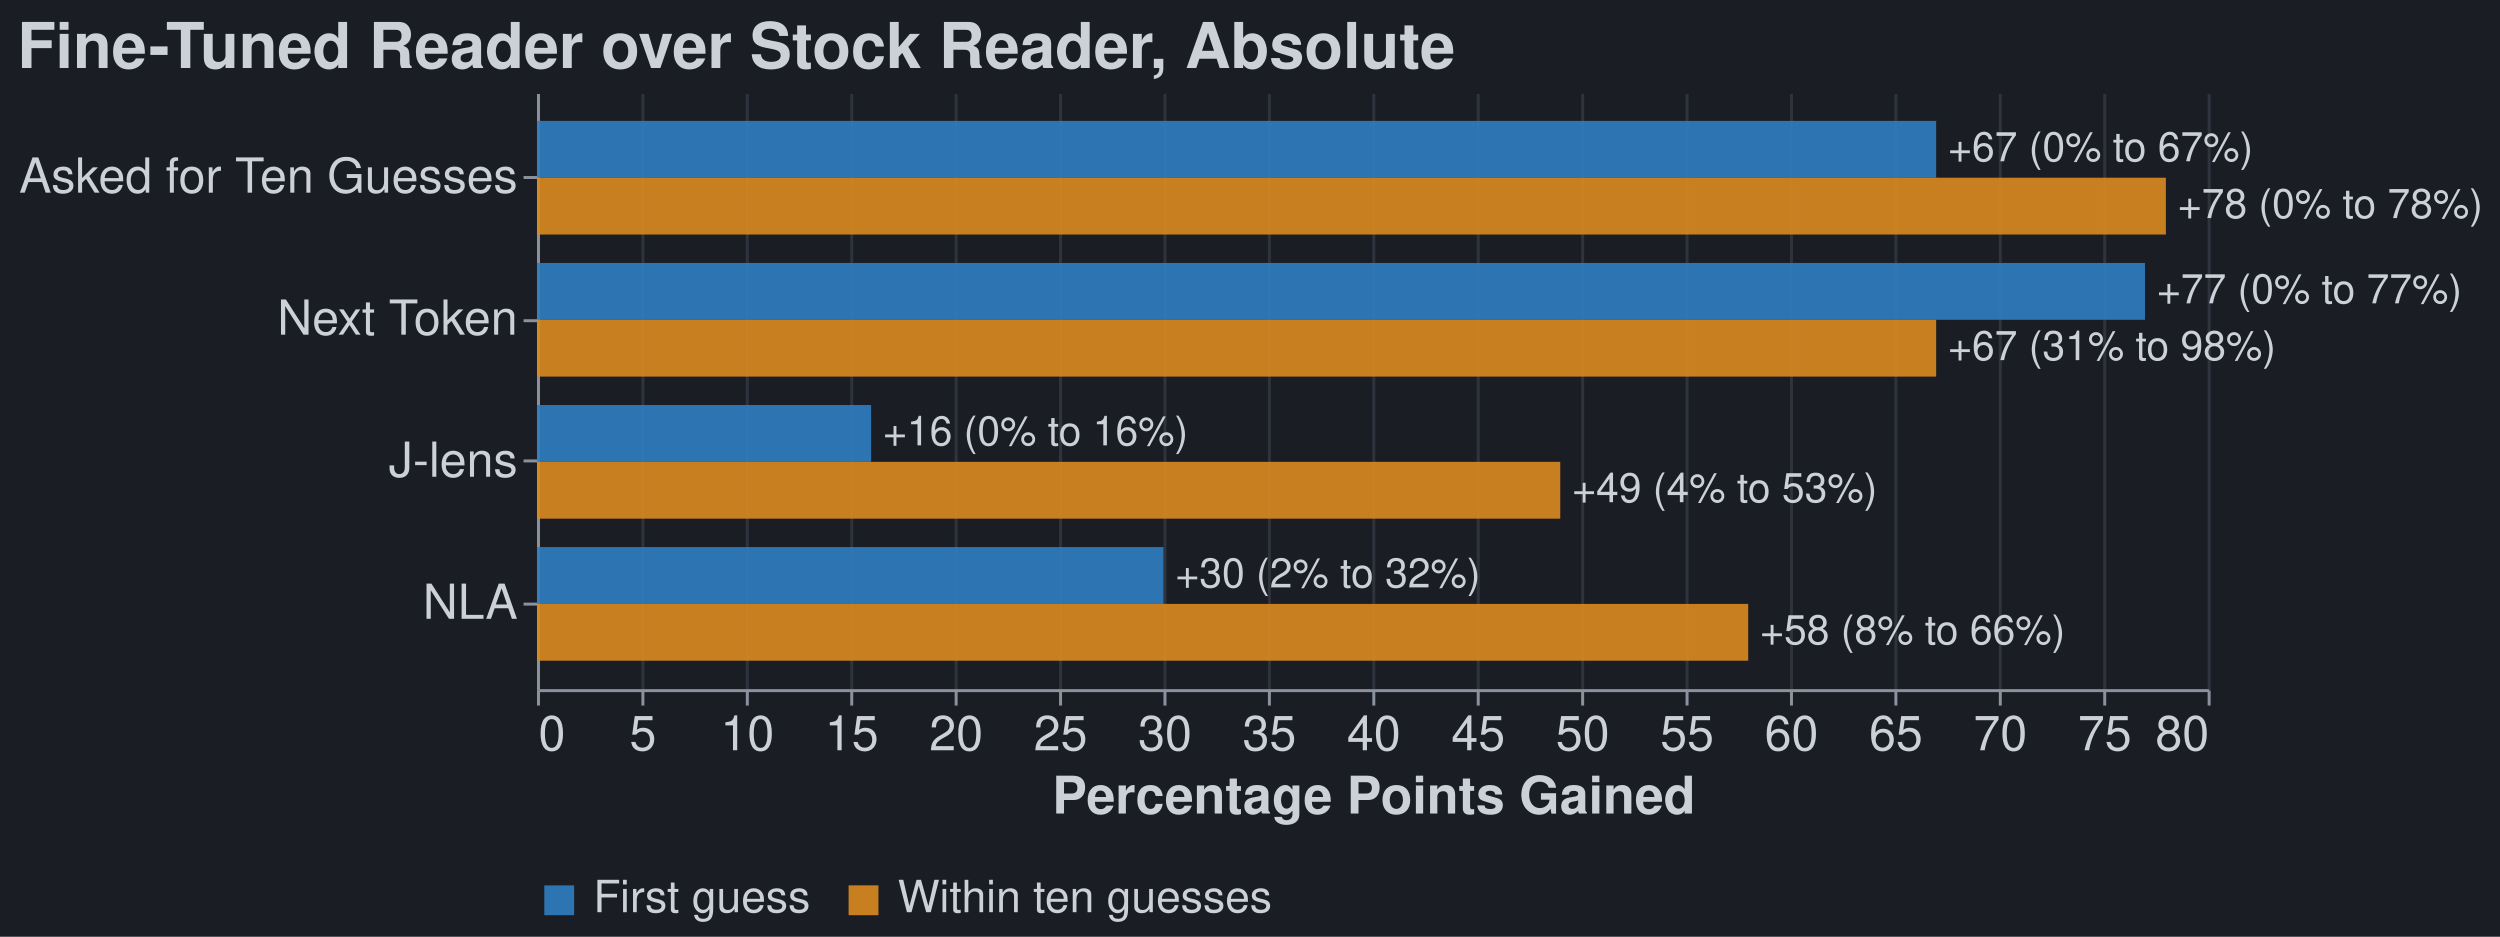
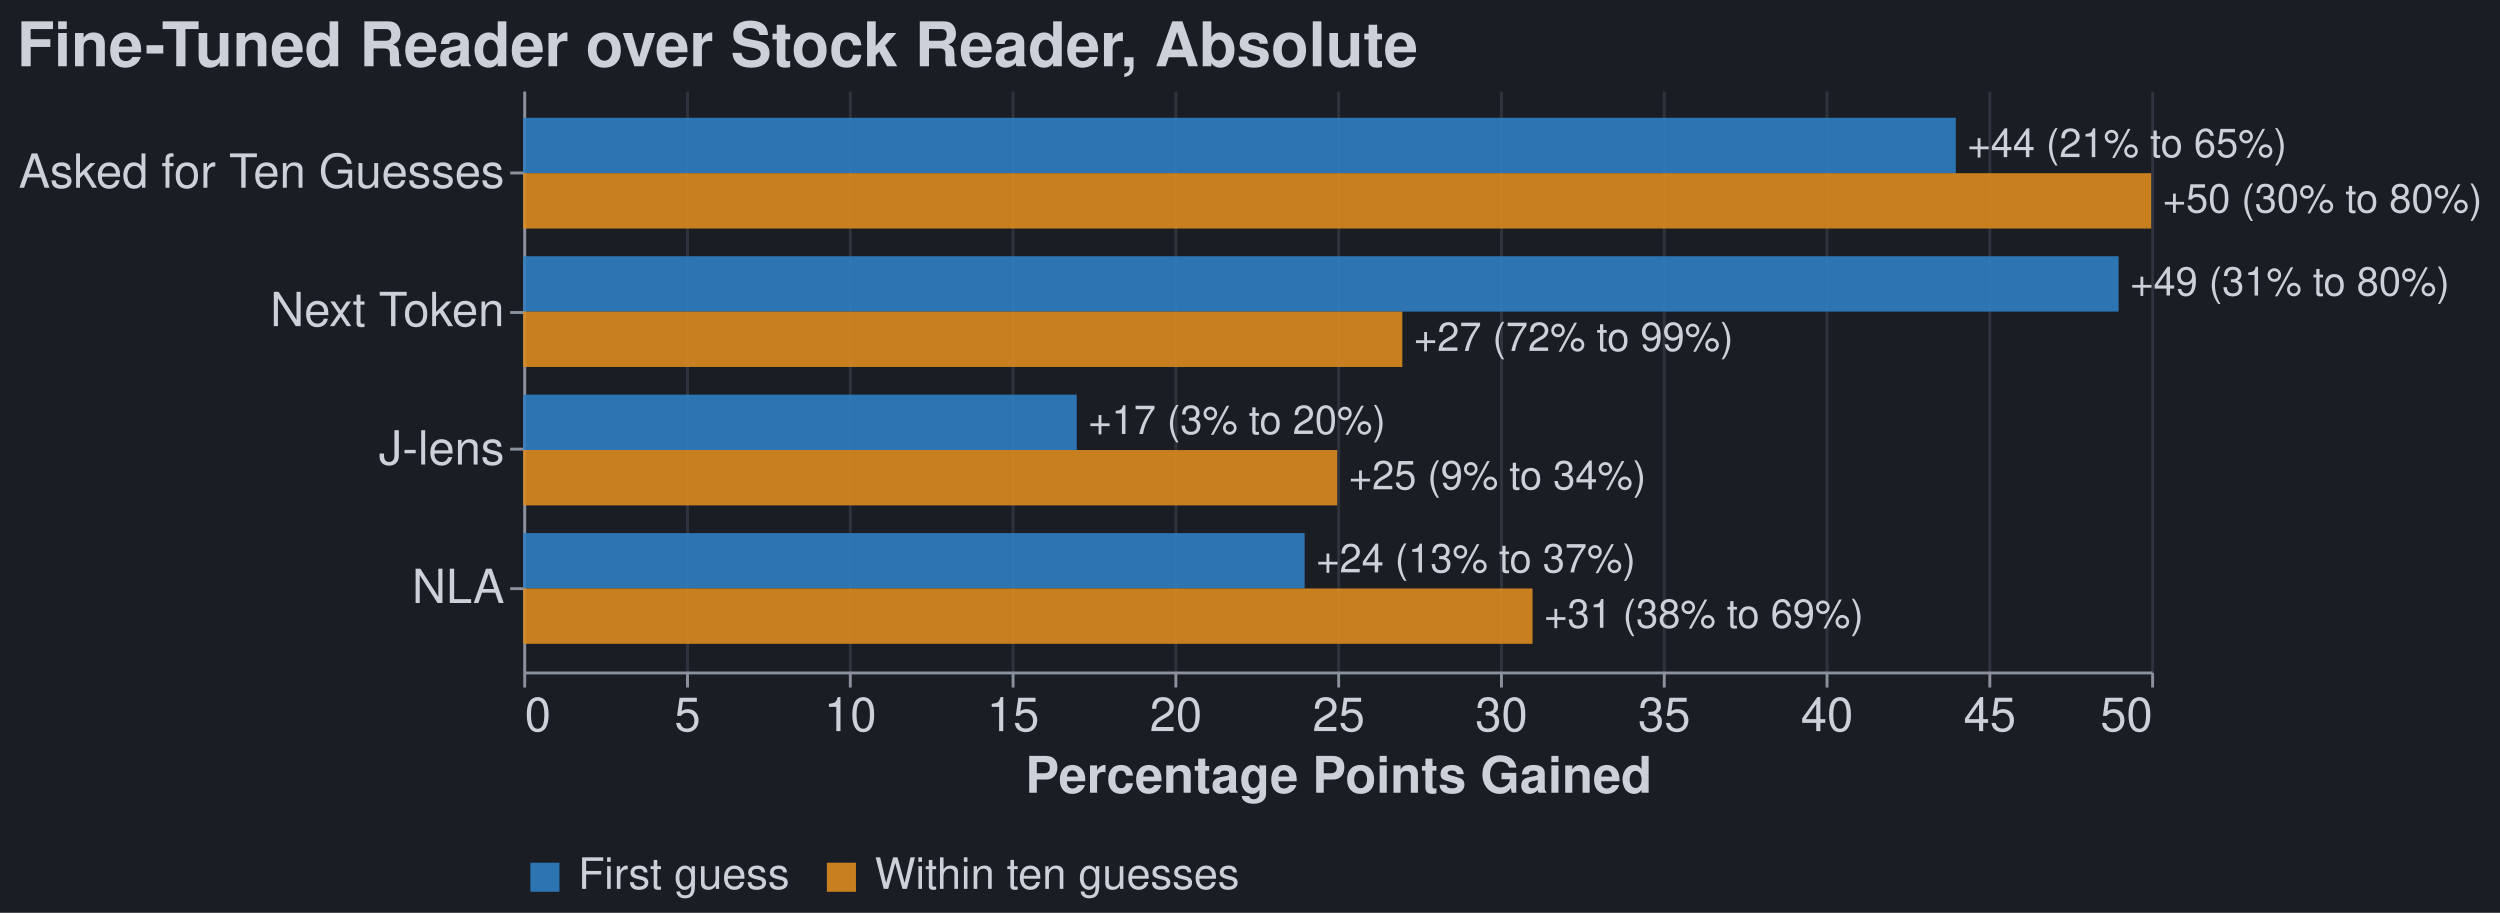
- <svg xmlns="http://www.w3.org/2000/svg" version="1.1" class="marks" width="838" height="314" viewBox="0 0 838 314">
-   <rect width="838" height="314" fill="#1a1d24" />
+ <svg xmlns="http://www.w3.org/2000/svg" version="1.1" class="marks" width="860" height="314" viewBox="0 0 860 314">
+   <rect width="860" height="314" fill="#1a1d24" />
  <g fill="none" stroke-miterlimit="10" transform="translate(180,31)">
    <g class="mark-group role-frame root" role="graphics-object" aria-roledescription="group mark container">
      <g transform="translate(0,0)">
        <path class="background" aria-hidden="true" d="M0,0h560v200h-560Z" />
        <g>
          <g class="mark-group role-axis" aria-hidden="true">
            <g transform="translate(0.5,200.5)">
              <path class="background" aria-hidden="true" d="M0,0h0v0h0Z" pointer-events="none" />
              <g>
                <g class="mark-rule role-axis-grid" pointer-events="none">
                  <line transform="translate(0,0)" x2="0" y2="-200" stroke="#2e333d" stroke-width="1" opacity="1" />
-                   <line transform="translate(35,0)" x2="0" y2="-200" stroke="#2e333d" stroke-width="1" opacity="1" />
-                   <line transform="translate(70,0)" x2="0" y2="-200" stroke="#2e333d" stroke-width="1" opacity="1" />
-                   <line transform="translate(105,0)" x2="0" y2="-200" stroke="#2e333d" stroke-width="1" opacity="1" />
-                   <line transform="translate(140,0)" x2="0" y2="-200" stroke="#2e333d" stroke-width="1" opacity="1" />
-                   <line transform="translate(175,0)" x2="0" y2="-200" stroke="#2e333d" stroke-width="1" opacity="1" />
-                   <line transform="translate(210,0)" x2="0" y2="-200" stroke="#2e333d" stroke-width="1" opacity="1" />
-                   <line transform="translate(245,0)" x2="0" y2="-200" stroke="#2e333d" stroke-width="1" opacity="1" />
+                   <line transform="translate(56,0)" x2="0" y2="-200" stroke="#2e333d" stroke-width="1" opacity="1" />
+                   <line transform="translate(112,0)" x2="0" y2="-200" stroke="#2e333d" stroke-width="1" opacity="1" />
+                   <line transform="translate(168,0)" x2="0" y2="-200" stroke="#2e333d" stroke-width="1" opacity="1" />
+                   <line transform="translate(224,0)" x2="0" y2="-200" stroke="#2e333d" stroke-width="1" opacity="1" />
                  <line transform="translate(280,0)" x2="0" y2="-200" stroke="#2e333d" stroke-width="1" opacity="1" />
-                   <line transform="translate(315,0)" x2="0" y2="-200" stroke="#2e333d" stroke-width="1" opacity="1" />
-                   <line transform="translate(350,0)" x2="0" y2="-200" stroke="#2e333d" stroke-width="1" opacity="1" />
-                   <line transform="translate(385,0)" x2="0" y2="-200" stroke="#2e333d" stroke-width="1" opacity="1" />
-                   <line transform="translate(420,0)" x2="0" y2="-200" stroke="#2e333d" stroke-width="1" opacity="1" />
-                   <line transform="translate(455,0)" x2="0" y2="-200" stroke="#2e333d" stroke-width="1" opacity="1" />
-                   <line transform="translate(490,0)" x2="0" y2="-200" stroke="#2e333d" stroke-width="1" opacity="1" />
-                   <line transform="translate(525,0)" x2="0" y2="-200" stroke="#2e333d" stroke-width="1" opacity="1" />
+                   <line transform="translate(336,0)" x2="0" y2="-200" stroke="#2e333d" stroke-width="1" opacity="1" />
+                   <line transform="translate(392,0)" x2="0" y2="-200" stroke="#2e333d" stroke-width="1" opacity="1" />
+                   <line transform="translate(448,0)" x2="0" y2="-200" stroke="#2e333d" stroke-width="1" opacity="1" />
+                   <line transform="translate(504,0)" x2="0" y2="-200" stroke="#2e333d" stroke-width="1" opacity="1" />
                  <line transform="translate(560,0)" x2="0" y2="-200" stroke="#2e333d" stroke-width="1" opacity="1" />
                </g>
              </g>
              <path class="foreground" aria-hidden="true" d="" pointer-events="none" display="none" />
            </g>
          </g>
-           <g class="mark-group role-axis" role="graphics-symbol" aria-roledescription="axis" aria-label="X-axis titled 'Percentage Points Gained' for a linear scale with values from 0 to 80">
+           <g class="mark-group role-axis" role="graphics-symbol" aria-roledescription="axis" aria-label="X-axis titled 'Percentage Points Gained' for a linear scale with values from 0 to 50">
            <g transform="translate(0.5,200.5)">
              <path class="background" aria-hidden="true" d="M0,0h0v0h0Z" pointer-events="none" />
              <g>
                <g class="mark-rule role-axis-tick" pointer-events="none">
                  <line transform="translate(0,0)" x2="0" y2="5" stroke="#8b919d" stroke-width="1" opacity="1" />
-                   <line transform="translate(35,0)" x2="0" y2="5" stroke="#8b919d" stroke-width="1" opacity="1" />
-                   <line transform="translate(70,0)" x2="0" y2="5" stroke="#8b919d" stroke-width="1" opacity="1" />
-                   <line transform="translate(105,0)" x2="0" y2="5" stroke="#8b919d" stroke-width="1" opacity="1" />
-                   <line transform="translate(140,0)" x2="0" y2="5" stroke="#8b919d" stroke-width="1" opacity="1" />
-                   <line transform="translate(175,0)" x2="0" y2="5" stroke="#8b919d" stroke-width="1" opacity="1" />
-                   <line transform="translate(210,0)" x2="0" y2="5" stroke="#8b919d" stroke-width="1" opacity="1" />
-                   <line transform="translate(245,0)" x2="0" y2="5" stroke="#8b919d" stroke-width="1" opacity="1" />
+                   <line transform="translate(56,0)" x2="0" y2="5" stroke="#8b919d" stroke-width="1" opacity="1" />
+                   <line transform="translate(112,0)" x2="0" y2="5" stroke="#8b919d" stroke-width="1" opacity="1" />
+                   <line transform="translate(168,0)" x2="0" y2="5" stroke="#8b919d" stroke-width="1" opacity="1" />
+                   <line transform="translate(224,0)" x2="0" y2="5" stroke="#8b919d" stroke-width="1" opacity="1" />
                  <line transform="translate(280,0)" x2="0" y2="5" stroke="#8b919d" stroke-width="1" opacity="1" />
-                   <line transform="translate(315,0)" x2="0" y2="5" stroke="#8b919d" stroke-width="1" opacity="1" />
-                   <line transform="translate(350,0)" x2="0" y2="5" stroke="#8b919d" stroke-width="1" opacity="1" />
-                   <line transform="translate(385,0)" x2="0" y2="5" stroke="#8b919d" stroke-width="1" opacity="1" />
-                   <line transform="translate(420,0)" x2="0" y2="5" stroke="#8b919d" stroke-width="1" opacity="1" />
-                   <line transform="translate(455,0)" x2="0" y2="5" stroke="#8b919d" stroke-width="1" opacity="1" />
-                   <line transform="translate(490,0)" x2="0" y2="5" stroke="#8b919d" stroke-width="1" opacity="1" />
-                   <line transform="translate(525,0)" x2="0" y2="5" stroke="#8b919d" stroke-width="1" opacity="1" />
+                   <line transform="translate(336,0)" x2="0" y2="5" stroke="#8b919d" stroke-width="1" opacity="1" />
+                   <line transform="translate(392,0)" x2="0" y2="5" stroke="#8b919d" stroke-width="1" opacity="1" />
+                   <line transform="translate(448,0)" x2="0" y2="5" stroke="#8b919d" stroke-width="1" opacity="1" />
+                   <line transform="translate(504,0)" x2="0" y2="5" stroke="#8b919d" stroke-width="1" opacity="1" />
                  <line transform="translate(560,0)" x2="0" y2="5" stroke="#8b919d" stroke-width="1" opacity="1" />
                </g>
                <g class="mark-text role-axis-label" pointer-events="none">
                  <text text-anchor="start" transform="translate(0,20)" font-family="system-ui, -apple-system, Segoe UI, Helvetica, Arial, sans-serif" font-size="16.2px" fill="#ccd0d8" opacity="1">0</text>
-                   <text text-anchor="middle" transform="translate(35,20)" font-family="system-ui, -apple-system, Segoe UI, Helvetica, Arial, sans-serif" font-size="16.2px" fill="#ccd0d8" opacity="1">5</text>
-                   <text text-anchor="middle" transform="translate(70,20)" font-family="system-ui, -apple-system, Segoe UI, Helvetica, Arial, sans-serif" font-size="16.2px" fill="#ccd0d8" opacity="1">10</text>
-                   <text text-anchor="middle" transform="translate(105,20)" font-family="system-ui, -apple-system, Segoe UI, Helvetica, Arial, sans-serif" font-size="16.2px" fill="#ccd0d8" opacity="1">15</text>
-                   <text text-anchor="middle" transform="translate(140,20)" font-family="system-ui, -apple-system, Segoe UI, Helvetica, Arial, sans-serif" font-size="16.2px" fill="#ccd0d8" opacity="1">20</text>
-                   <text text-anchor="middle" transform="translate(175,20)" font-family="system-ui, -apple-system, Segoe UI, Helvetica, Arial, sans-serif" font-size="16.2px" fill="#ccd0d8" opacity="1">25</text>
-                   <text text-anchor="middle" transform="translate(210,20)" font-family="system-ui, -apple-system, Segoe UI, Helvetica, Arial, sans-serif" font-size="16.2px" fill="#ccd0d8" opacity="1">30</text>
-                   <text text-anchor="middle" transform="translate(245,20)" font-family="system-ui, -apple-system, Segoe UI, Helvetica, Arial, sans-serif" font-size="16.2px" fill="#ccd0d8" opacity="1">35</text>
-                   <text text-anchor="middle" transform="translate(280,20)" font-family="system-ui, -apple-system, Segoe UI, Helvetica, Arial, sans-serif" font-size="16.2px" fill="#ccd0d8" opacity="1">40</text>
-                   <text text-anchor="middle" transform="translate(315,20)" font-family="system-ui, -apple-system, Segoe UI, Helvetica, Arial, sans-serif" font-size="16.2px" fill="#ccd0d8" opacity="1">45</text>
-                   <text text-anchor="middle" transform="translate(350,20)" font-family="system-ui, -apple-system, Segoe UI, Helvetica, Arial, sans-serif" font-size="16.2px" fill="#ccd0d8" opacity="1">50</text>
-                   <text text-anchor="middle" transform="translate(385,20)" font-family="system-ui, -apple-system, Segoe UI, Helvetica, Arial, sans-serif" font-size="16.2px" fill="#ccd0d8" opacity="1">55</text>
-                   <text text-anchor="middle" transform="translate(420,20)" font-family="system-ui, -apple-system, Segoe UI, Helvetica, Arial, sans-serif" font-size="16.2px" fill="#ccd0d8" opacity="1">60</text>
-                   <text text-anchor="middle" transform="translate(455,20)" font-family="system-ui, -apple-system, Segoe UI, Helvetica, Arial, sans-serif" font-size="16.2px" fill="#ccd0d8" opacity="1">65</text>
-                   <text text-anchor="middle" transform="translate(490,20)" font-family="system-ui, -apple-system, Segoe UI, Helvetica, Arial, sans-serif" font-size="16.2px" fill="#ccd0d8" opacity="1">70</text>
-                   <text text-anchor="middle" transform="translate(525,20)" font-family="system-ui, -apple-system, Segoe UI, Helvetica, Arial, sans-serif" font-size="16.2px" fill="#ccd0d8" opacity="1">75</text>
-                   <text text-anchor="end" transform="translate(560,20)" font-family="system-ui, -apple-system, Segoe UI, Helvetica, Arial, sans-serif" font-size="16.2px" fill="#ccd0d8" opacity="1">80</text>
+                   <text text-anchor="middle" transform="translate(56,20)" font-family="system-ui, -apple-system, Segoe UI, Helvetica, Arial, sans-serif" font-size="16.2px" fill="#ccd0d8" opacity="1">5</text>
+                   <text text-anchor="middle" transform="translate(112,20)" font-family="system-ui, -apple-system, Segoe UI, Helvetica, Arial, sans-serif" font-size="16.2px" fill="#ccd0d8" opacity="1">10</text>
+                   <text text-anchor="middle" transform="translate(168,20)" font-family="system-ui, -apple-system, Segoe UI, Helvetica, Arial, sans-serif" font-size="16.2px" fill="#ccd0d8" opacity="1">15</text>
+                   <text text-anchor="middle" transform="translate(224,20)" font-family="system-ui, -apple-system, Segoe UI, Helvetica, Arial, sans-serif" font-size="16.2px" fill="#ccd0d8" opacity="1">20</text>
+                   <text text-anchor="middle" transform="translate(280,20)" font-family="system-ui, -apple-system, Segoe UI, Helvetica, Arial, sans-serif" font-size="16.2px" fill="#ccd0d8" opacity="1">25</text>
+                   <text text-anchor="middle" transform="translate(336,20)" font-family="system-ui, -apple-system, Segoe UI, Helvetica, Arial, sans-serif" font-size="16.2px" fill="#ccd0d8" opacity="1">30</text>
+                   <text text-anchor="middle" transform="translate(392,20)" font-family="system-ui, -apple-system, Segoe UI, Helvetica, Arial, sans-serif" font-size="16.2px" fill="#ccd0d8" opacity="1">35</text>
+                   <text text-anchor="middle" transform="translate(448,20)" font-family="system-ui, -apple-system, Segoe UI, Helvetica, Arial, sans-serif" font-size="16.2px" fill="#ccd0d8" opacity="1">40</text>
+                   <text text-anchor="middle" transform="translate(504,20)" font-family="system-ui, -apple-system, Segoe UI, Helvetica, Arial, sans-serif" font-size="16.2px" fill="#ccd0d8" opacity="1">45</text>
+                   <text text-anchor="end" transform="translate(560,20)" font-family="system-ui, -apple-system, Segoe UI, Helvetica, Arial, sans-serif" font-size="16.2px" fill="#ccd0d8" opacity="1">50</text>
                </g>
                <g class="mark-rule role-axis-domain" pointer-events="none">
                  <line transform="translate(0,0)" x2="560" y2="0" stroke="#8b919d" stroke-width="1" opacity="1" />
                </g>
                <g class="mark-text role-axis-title" pointer-events="none">
                  <text text-anchor="middle" transform="translate(280,41.2)" font-family="system-ui, -apple-system, Segoe UI, Helvetica, Arial, sans-serif" font-size="17.4px" font-weight="bold" fill="#ccd0d8" opacity="1">Percentage Points Gained</text>
                </g>
              </g>
              <path class="foreground" aria-hidden="true" d="" pointer-events="none" display="none" />
            </g>
          </g>
          <g class="mark-group role-axis" role="graphics-symbol" aria-roledescription="axis" aria-label="Y-axis for a discrete scale with 4 values: Asked for Ten Guesses, Next Token, J-lens, NLA">
            <g transform="translate(0.5,0.5)">
              <path class="background" aria-hidden="true" d="M0,0h0v0h0Z" pointer-events="none" />
              <g>
                <g class="mark-rule role-axis-tick" pointer-events="none">
                  <line transform="translate(0,28)" x2="-5" y2="0" stroke="#8b919d" stroke-width="1" opacity="1" />
                  <line transform="translate(0,76)" x2="-5" y2="0" stroke="#8b919d" stroke-width="1" opacity="1" />
                  <line transform="translate(0,123)" x2="-5" y2="0" stroke="#8b919d" stroke-width="1" opacity="1" />
                  <line transform="translate(0,171)" x2="-5" y2="0" stroke="#8b919d" stroke-width="1" opacity="1" />
                </g>
                <g class="mark-text role-axis-label" pointer-events="none">
                  <text text-anchor="end" transform="translate(-7,33.07143)" font-family="system-ui, -apple-system, Segoe UI, Helvetica, Arial, sans-serif" font-size="16.2px" fill="#ccd0d8" opacity="1">Asked for Ten Guesses</text>
                  <text text-anchor="end" transform="translate(-7,80.69048)" font-family="system-ui, -apple-system, Segoe UI, Helvetica, Arial, sans-serif" font-size="16.2px" fill="#ccd0d8" opacity="1">Next Token</text>
                  <text text-anchor="end" transform="translate(-7,128.3095)" font-family="system-ui, -apple-system, Segoe UI, Helvetica, Arial, sans-serif" font-size="16.2px" fill="#ccd0d8" opacity="1">J-lens</text>
                  <text text-anchor="end" transform="translate(-7,175.9286)" font-family="system-ui, -apple-system, Segoe UI, Helvetica, Arial, sans-serif" font-size="16.2px" fill="#ccd0d8" opacity="1">NLA</text>
                </g>
                <g class="mark-rule role-axis-domain" pointer-events="none">
                  <line transform="translate(0,0)" x2="0" y2="200" stroke="#8b919d" stroke-width="1" opacity="1" />
                </g>
              </g>
              <path class="foreground" aria-hidden="true" d="" pointer-events="none" display="none" />
            </g>
          </g>
          <g class="mark-rect role-mark layer_0_marks" role="graphics-object" aria-roledescription="rect mark container">
-             <path aria-label="Percentage Points Gained: 67; item: Asked for Ten Guesses; metric: First guess" role="graphics-symbol" aria-roledescription="bar" d="M0,9.524h469v19.048h-469Z" fill="#2e7dc1" opacity="0.9" />
-             <path aria-label="Percentage Points Gained: 78; item: Asked for Ten Guesses; metric: Within ten guesses" role="graphics-symbol" aria-roledescription="bar" d="M0,28.571h546v19.048h-546Z" fill="#d98a1f" opacity="0.9" />
-             <path aria-label="Percentage Points Gained: 77; item: Next Token; metric: First guess" role="graphics-symbol" aria-roledescription="bar" d="M0,57.143h539v19.048h-539Z" fill="#2e7dc1" opacity="0.9" />
-             <path aria-label="Percentage Points Gained: 67; item: Next Token; metric: Within ten guesses" role="graphics-symbol" aria-roledescription="bar" d="M0,76.19h469v19.048h-469Z" fill="#d98a1f" opacity="0.9" />
-             <path aria-label="Percentage Points Gained: 16; item: J-lens; metric: First guess" role="graphics-symbol" aria-roledescription="bar" d="M0,104.762h112v19.048h-112Z" fill="#2e7dc1" opacity="0.9" />
-             <path aria-label="Percentage Points Gained: 49; item: J-lens; metric: Within ten guesses" role="graphics-symbol" aria-roledescription="bar" d="M0,123.81h343v19.048h-343Z" fill="#d98a1f" opacity="0.9" />
-             <path aria-label="Percentage Points Gained: 30; item: NLA; metric: First guess" role="graphics-symbol" aria-roledescription="bar" d="M0,152.381h210v19.048h-210Z" fill="#2e7dc1" opacity="0.9" />
-             <path aria-label="Percentage Points Gained: 58; item: NLA; metric: Within ten guesses" role="graphics-symbol" aria-roledescription="bar" d="M0,171.429h406v19.048h-406Z" fill="#d98a1f" opacity="0.9" />
+             <path aria-label="Percentage Points Gained: 44; item: Asked for Ten Guesses; metric: First guess" role="graphics-symbol" aria-roledescription="bar" d="M0,9.524h492.8v19.048h-492.8Z" fill="#2e7dc1" opacity="0.9" />
+             <path aria-label="Percentage Points Gained: 50; item: Asked for Ten Guesses; metric: Within ten guesses" role="graphics-symbol" aria-roledescription="bar" d="M0,28.571h560v19.048h-560Z" fill="#d98a1f" opacity="0.9" />
+             <path aria-label="Percentage Points Gained: 49; item: Next Token; metric: First guess" role="graphics-symbol" aria-roledescription="bar" d="M0,57.143h548.8v19.048h-548.8Z" fill="#2e7dc1" opacity="0.9" />
+             <path aria-label="Percentage Points Gained: 27; item: Next Token; metric: Within ten guesses" role="graphics-symbol" aria-roledescription="bar" d="M0,76.19h302.4v19.048h-302.4Z" fill="#d98a1f" opacity="0.9" />
+             <path aria-label="Percentage Points Gained: 17; item: J-lens; metric: First guess" role="graphics-symbol" aria-roledescription="bar" d="M0,104.762h190.4v19.048h-190.4Z" fill="#2e7dc1" opacity="0.9" />
+             <path aria-label="Percentage Points Gained: 25; item: J-lens; metric: Within ten guesses" role="graphics-symbol" aria-roledescription="bar" d="M0,123.81h280v19.048h-280Z" fill="#d98a1f" opacity="0.9" />
+             <path aria-label="Percentage Points Gained: 24; item: NLA; metric: First guess" role="graphics-symbol" aria-roledescription="bar" d="M0,152.381h268.8v19.048h-268.8Z" fill="#2e7dc1" opacity="0.9" />
+             <path aria-label="Percentage Points Gained: 31; item: NLA; metric: Within ten guesses" role="graphics-symbol" aria-roledescription="bar" d="M0,171.429h347.2v19.048h-347.2Z" fill="#d98a1f" opacity="0.9" />
          </g>
          <g class="mark-text role-mark layer_1_marks" role="graphics-object" aria-roledescription="text mark container">
-             <text aria-label="v: 67; item: Asked for Ten Guesses; metric: First guess; label: +67 (0% to 67%)" role="graphics-symbol" aria-roledescription="text mark" text-anchor="start" transform="translate(473,23.04762)" font-family="system-ui, -apple-system, Segoe UI, Helvetica, Arial, sans-serif" font-size="13.7px" fill="#ccd0d8">+67 (0% to 67%)</text>
-             <text aria-label="v: 78; item: Asked for Ten Guesses; metric: Within ten guesses; label: +78 (0% to 78%)" role="graphics-symbol" aria-roledescription="text mark" text-anchor="start" transform="translate(550,42.09524)" font-family="system-ui, -apple-system, Segoe UI, Helvetica, Arial, sans-serif" font-size="13.7px" fill="#ccd0d8">+78 (0% to 78%)</text>
-             <text aria-label="v: 77; item: Next Token; metric: First guess; label: +77 (0% to 77%)" role="graphics-symbol" aria-roledescription="text mark" text-anchor="start" transform="translate(543,70.66667)" font-family="system-ui, -apple-system, Segoe UI, Helvetica, Arial, sans-serif" font-size="13.7px" fill="#ccd0d8">+77 (0% to 77%)</text>
-             <text aria-label="v: 67; item: Next Token; metric: Within ten guesses; label: +67 (31% to 98%)" role="graphics-symbol" aria-roledescription="text mark" text-anchor="start" transform="translate(473,89.71429)" font-family="system-ui, -apple-system, Segoe UI, Helvetica, Arial, sans-serif" font-size="13.7px" fill="#ccd0d8">+67 (31% to 98%)</text>
-             <text aria-label="v: 16; item: J-lens; metric: First guess; label: +16 (0% to 16%)" role="graphics-symbol" aria-roledescription="text mark" text-anchor="start" transform="translate(116,118.2857)" font-family="system-ui, -apple-system, Segoe UI, Helvetica, Arial, sans-serif" font-size="13.7px" fill="#ccd0d8">+16 (0% to 16%)</text>
-             <text aria-label="v: 49; item: J-lens; metric: Within ten guesses; label: +49 (4% to 53%)" role="graphics-symbol" aria-roledescription="text mark" text-anchor="start" transform="translate(347,137.3333)" font-family="system-ui, -apple-system, Segoe UI, Helvetica, Arial, sans-serif" font-size="13.7px" fill="#ccd0d8">+49 (4% to 53%)</text>
-             <text aria-label="v: 30; item: NLA; metric: First guess; label: +30 (2% to 32%)" role="graphics-symbol" aria-roledescription="text mark" text-anchor="start" transform="translate(214,165.9048)" font-family="system-ui, -apple-system, Segoe UI, Helvetica, Arial, sans-serif" font-size="13.7px" fill="#ccd0d8">+30 (2% to 32%)</text>
-             <text aria-label="v: 58; item: NLA; metric: Within ten guesses; label: +58 (8% to 66%)" role="graphics-symbol" aria-roledescription="text mark" text-anchor="start" transform="translate(410,184.9524)" font-family="system-ui, -apple-system, Segoe UI, Helvetica, Arial, sans-serif" font-size="13.7px" fill="#ccd0d8">+58 (8% to 66%)</text>
+             <text aria-label="v: 44; item: Asked for Ten Guesses; metric: First guess; label: +44 (21% to 65%)" role="graphics-symbol" aria-roledescription="text mark" text-anchor="start" transform="translate(496.8,23.04762)" font-family="system-ui, -apple-system, Segoe UI, Helvetica, Arial, sans-serif" font-size="13.7px" fill="#ccd0d8">+44 (21% to 65%)</text>
+             <text aria-label="v: 50; item: Asked for Ten Guesses; metric: Within ten guesses; label: +50 (30% to 80%)" role="graphics-symbol" aria-roledescription="text mark" text-anchor="start" transform="translate(564,42.09524)" font-family="system-ui, -apple-system, Segoe UI, Helvetica, Arial, sans-serif" font-size="13.7px" fill="#ccd0d8">+50 (30% to 80%)</text>
+             <text aria-label="v: 49; item: Next Token; metric: First guess; label: +49 (31% to 80%)" role="graphics-symbol" aria-roledescription="text mark" text-anchor="start" transform="translate(552.8,70.66667)" font-family="system-ui, -apple-system, Segoe UI, Helvetica, Arial, sans-serif" font-size="13.7px" fill="#ccd0d8">+49 (31% to 80%)</text>
+             <text aria-label="v: 27; item: Next Token; metric: Within ten guesses; label: +27 (72% to 99%)" role="graphics-symbol" aria-roledescription="text mark" text-anchor="start" transform="translate(306.4,89.71429)" font-family="system-ui, -apple-system, Segoe UI, Helvetica, Arial, sans-serif" font-size="13.7px" fill="#ccd0d8">+27 (72% to 99%)</text>
+             <text aria-label="v: 17; item: J-lens; metric: First guess; label: +17 (3% to 20%)" role="graphics-symbol" aria-roledescription="text mark" text-anchor="start" transform="translate(194.4,118.2857)" font-family="system-ui, -apple-system, Segoe UI, Helvetica, Arial, sans-serif" font-size="13.7px" fill="#ccd0d8">+17 (3% to 20%)</text>
+             <text aria-label="v: 25; item: J-lens; metric: Within ten guesses; label: +25 (9% to 34%)" role="graphics-symbol" aria-roledescription="text mark" text-anchor="start" transform="translate(284,137.3333)" font-family="system-ui, -apple-system, Segoe UI, Helvetica, Arial, sans-serif" font-size="13.7px" fill="#ccd0d8">+25 (9% to 34%)</text>
+             <text aria-label="v: 24; item: NLA; metric: First guess; label: +24 (13% to 37%)" role="graphics-symbol" aria-roledescription="text mark" text-anchor="start" transform="translate(272.8,165.9048)" font-family="system-ui, -apple-system, Segoe UI, Helvetica, Arial, sans-serif" font-size="13.7px" fill="#ccd0d8">+24 (13% to 37%)</text>
+             <text aria-label="v: 31; item: NLA; metric: Within ten guesses; label: +31 (38% to 69%)" role="graphics-symbol" aria-roledescription="text mark" text-anchor="start" transform="translate(351.2,184.9524)" font-family="system-ui, -apple-system, Segoe UI, Helvetica, Arial, sans-serif" font-size="13.7px" fill="#ccd0d8">+31 (38% to 69%)</text>
          </g>
          <g class="mark-group role-legend" role="graphics-symbol" aria-roledescription="legend" aria-label="Symbol legend for fill color with 2 values: First guess, Within ten guesses">
            <g transform="translate(0,263)">
              <path class="background" aria-hidden="true" d="M0,0h247v15h-247Z" pointer-events="none" />
              <g>
                <g class="mark-group role-legend-entry">
                  <g transform="translate(0,0)">
                    <path class="background" aria-hidden="true" d="M0,0h0v0h0Z" pointer-events="none" />
                    <g>
                      <g class="mark-group role-scope" role="graphics-object" aria-roledescription="group mark container">
                        <g transform="translate(0,0.325)">
                          <path class="background" aria-hidden="true" d="M0,0h91.763v14.35h-91.763Z" pointer-events="none" opacity="1" />
                          <g>
                            <g class="mark-symbol role-legend-symbol" pointer-events="none">
                              <path transform="translate(7.45,7.45)" d="M-5,-5h10v10h-10Z" fill="#2e7dc1" stroke-width="1.5" opacity="0.9" />
                            </g>
                            <g class="mark-text role-legend-label" pointer-events="none">
                              <text text-anchor="start" transform="translate(18.9,11.45)" font-family="system-ui, -apple-system, Segoe UI, Helvetica, Arial, sans-serif" font-size="14.9px" fill="#ccd0d8" opacity="1">First guess</text>
                            </g>
                          </g>
                          <path class="foreground" aria-hidden="true" d="" pointer-events="none" display="none" />
                        </g>
                        <g transform="translate(102,0.325)">
                          <path class="background" aria-hidden="true" d="M0,0h144.786v14.35h-144.786Z" pointer-events="none" opacity="1" />
                          <g>
                            <g class="mark-symbol role-legend-symbol" pointer-events="none">
                              <path transform="translate(7.45,7.45)" d="M-5,-5h10v10h-10Z" fill="#d98a1f" stroke-width="1.5" opacity="0.9" />
                            </g>
                            <g class="mark-text role-legend-label" pointer-events="none">
                              <text text-anchor="start" transform="translate(18.9,11.45)" font-family="system-ui, -apple-system, Segoe UI, Helvetica, Arial, sans-serif" font-size="14.9px" fill="#ccd0d8" opacity="1">Within ten guesses</text>
                            </g>
                          </g>
                          <path class="foreground" aria-hidden="true" d="" pointer-events="none" display="none" />
                        </g>
                      </g>
                    </g>
                    <path class="foreground" aria-hidden="true" d="" pointer-events="none" display="none" />
                  </g>
                </g>
              </g>
              <path class="foreground" aria-hidden="true" d="" pointer-events="none" display="none" />
            </g>
          </g>
          <g class="mark-group role-title">
            <g transform="translate(-174.197,-25.2)">
              <path class="background" aria-hidden="true" d="M0,0h0v0h0Z" pointer-events="none" />
              <g>
                <g class="mark-text role-title-text" role="graphics-symbol" aria-roledescription="title" aria-label="Title text 'Fine-Tuned Reader over Stock Reader, Absolute'" pointer-events="none">
                  <text text-anchor="start" transform="translate(0,17)" font-family="system-ui, -apple-system, Segoe UI, Helvetica, Arial, sans-serif" font-size="21.2px" font-weight="bold" fill="#ccd0d8" opacity="1">Fine-Tuned Reader over Stock Reader, Absolute</text>
                </g>
              </g>
              <path class="foreground" aria-hidden="true" d="" pointer-events="none" display="none" />
            </g>
          </g>
        </g>
        <path class="foreground" aria-hidden="true" d="" display="none" />
      </g>
    </g>
  </g>
</svg>
